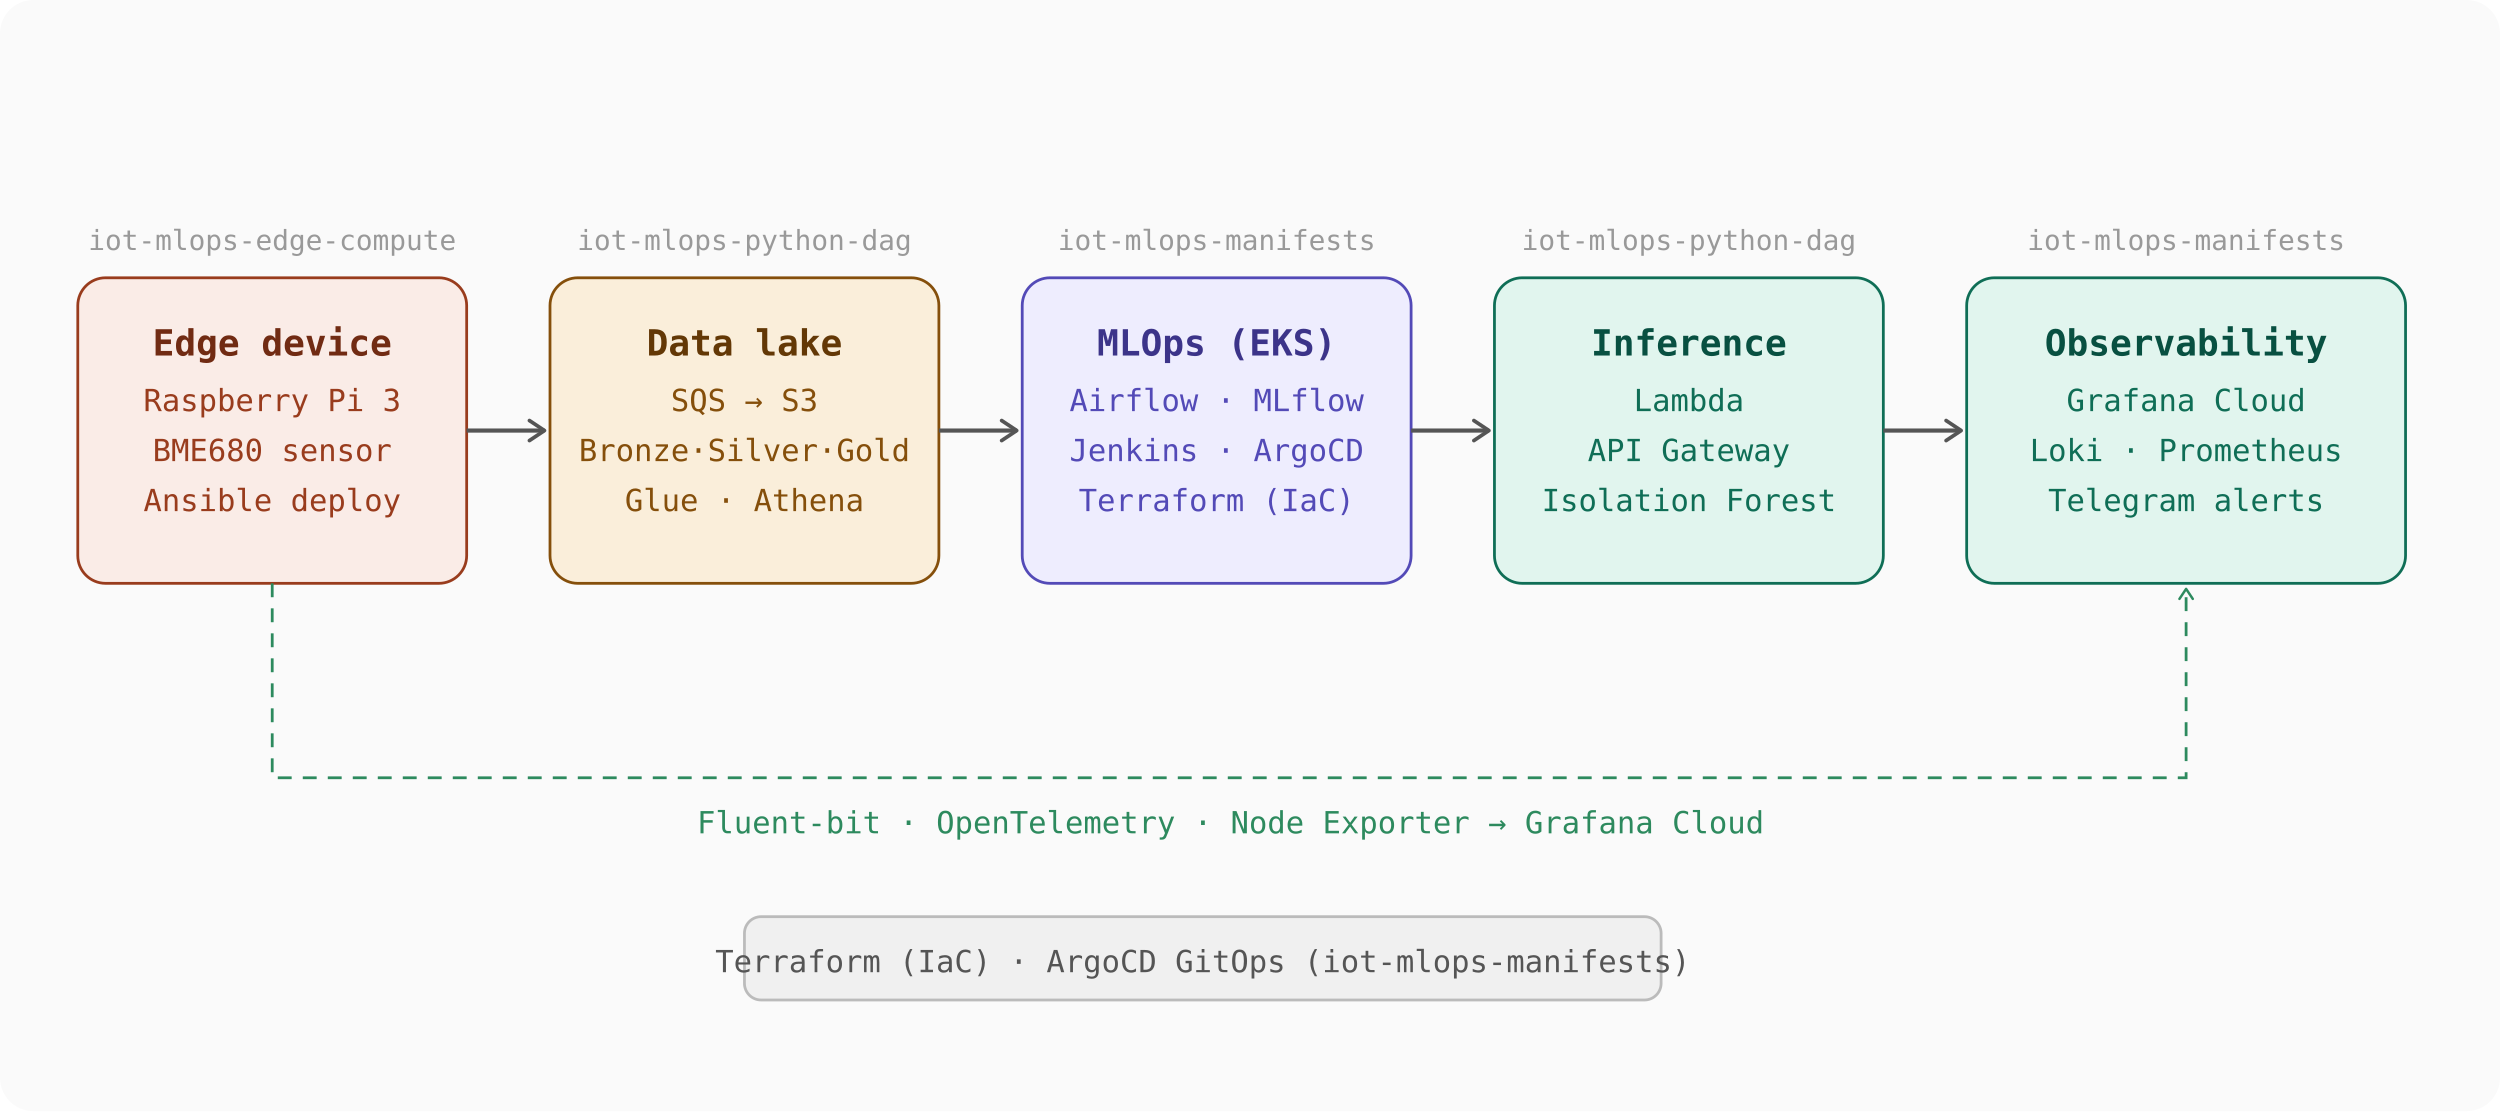
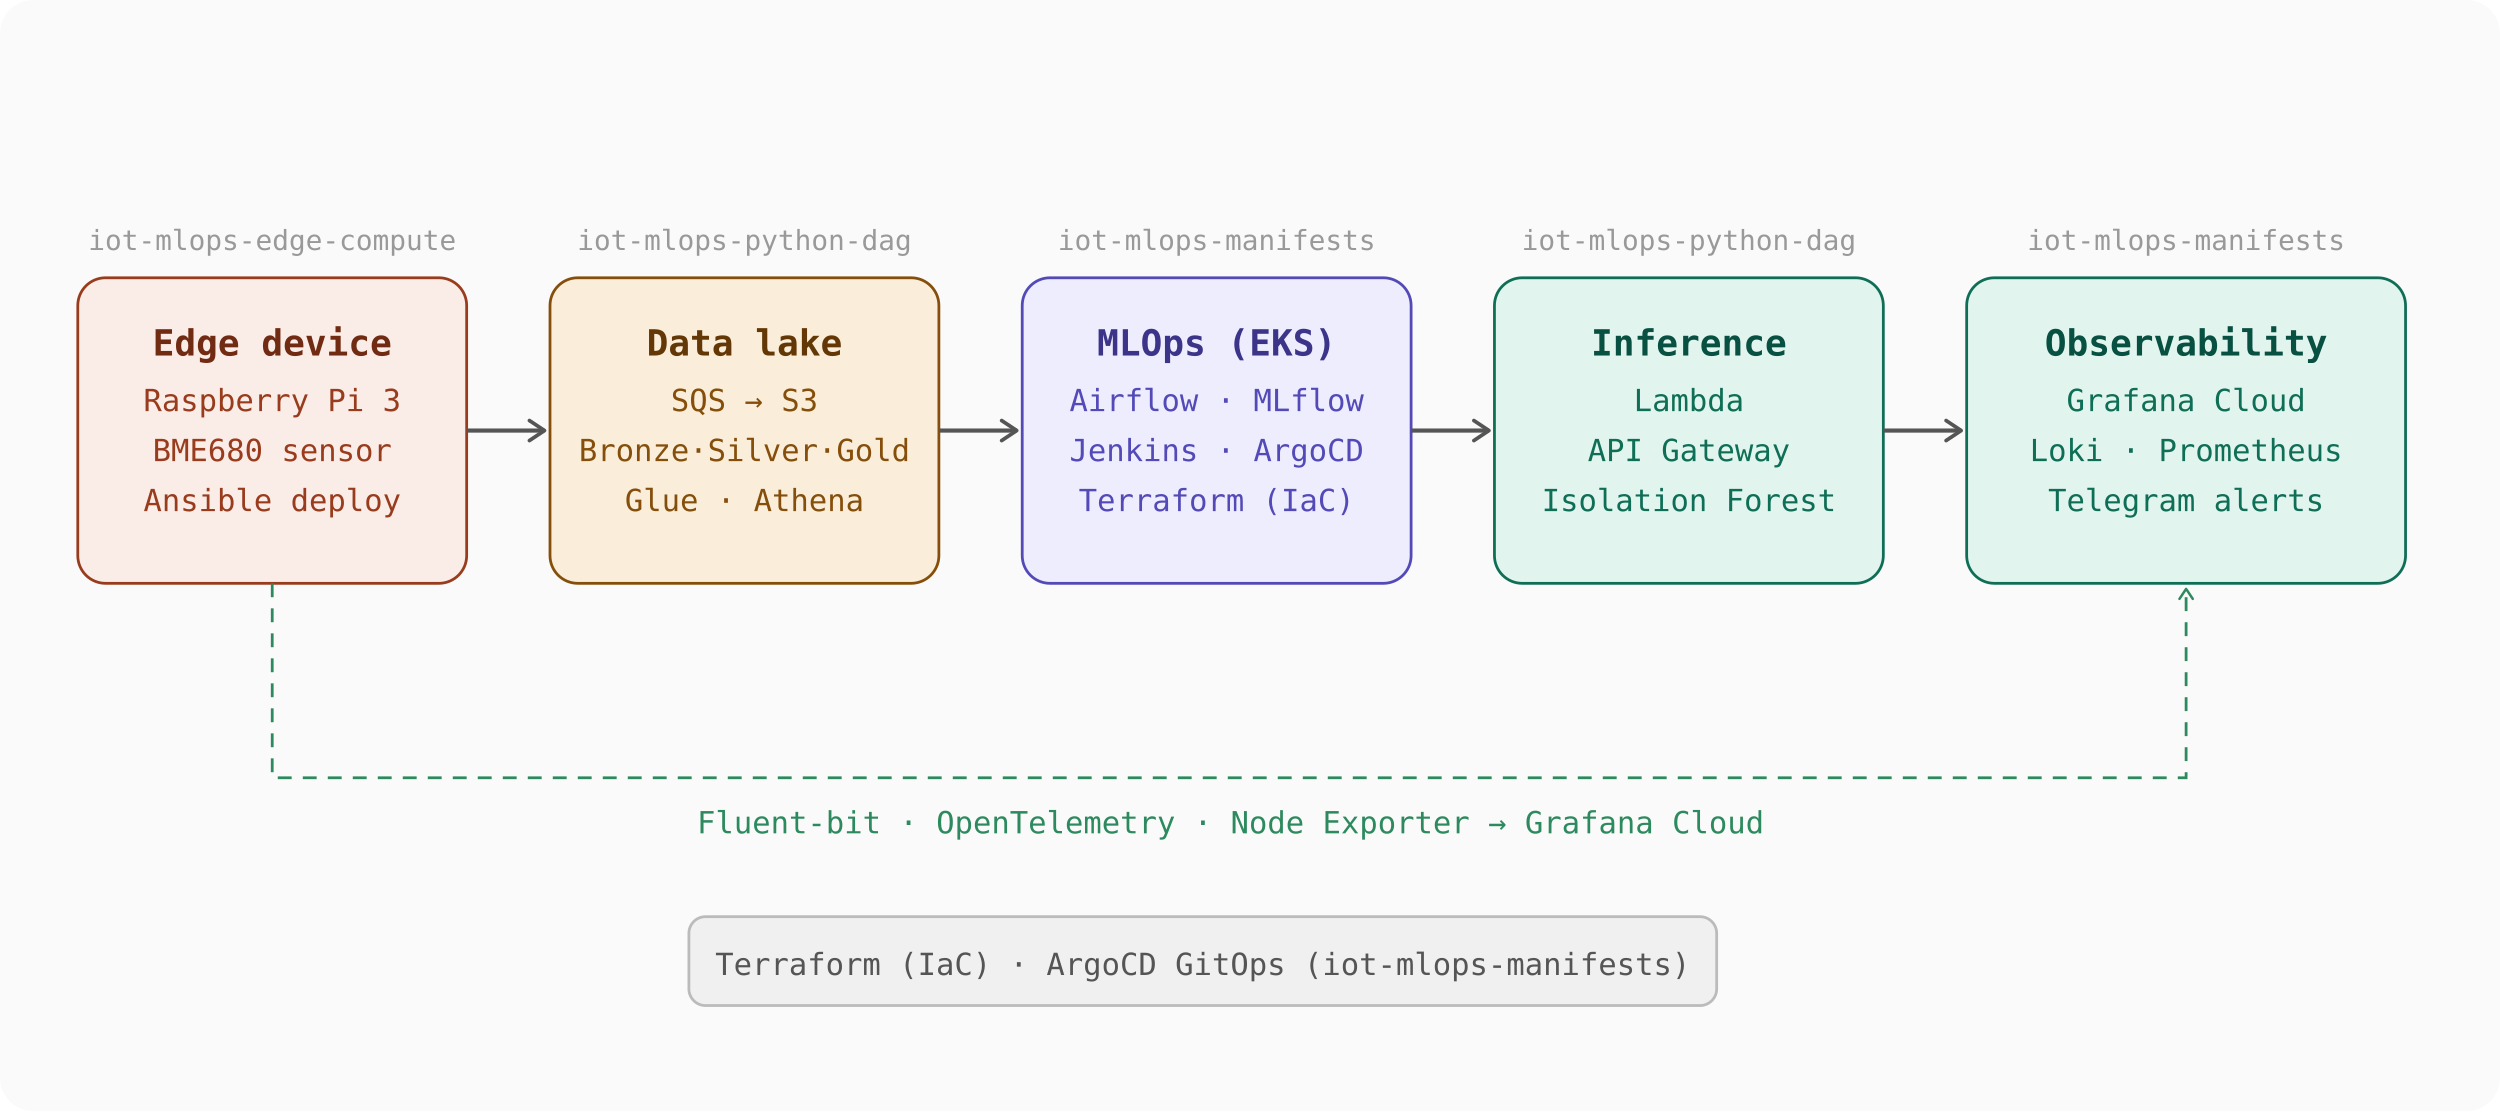
<svg xmlns="http://www.w3.org/2000/svg" width="900" height="400" viewBox="0 0 900 400" font-family="ui-monospace,SFMono-Regular,Menlo,monospace">
  <defs>
    <marker id="arr" viewBox="0 0 10 10" refX="8" refY="5" markerWidth="6" markerHeight="6" orient="auto-start-reverse">
      <path d="M2 1L8 5L2 9" fill="none" stroke="#555" stroke-width="1.5" stroke-linecap="round" stroke-linejoin="round" />
    </marker>
    <marker id="arr-green" viewBox="0 0 10 10" refX="8" refY="5" markerWidth="6" markerHeight="6" orient="auto-start-reverse">
      <path d="M2 1L8 5L2 9" fill="none" stroke="#2d8a5e" stroke-width="1.5" stroke-linecap="round" stroke-linejoin="round" />
    </marker>
  </defs>
  <rect width="900" height="400" fill="#fafafa" rx="12" />
  <rect x="28" y="100" width="140" height="110" rx="10" fill="#FAECE7" stroke="#993C1D" stroke-width="1" />
  <text x="98" y="128" text-anchor="middle" font-size="13" font-weight="600" fill="#712B13">Edge device</text>
  <text x="98" y="148" text-anchor="middle" font-size="11" fill="#993C1D">Raspberry Pi 3</text>
  <text x="98" y="166" text-anchor="middle" font-size="11" fill="#993C1D">BME680 sensor</text>
  <text x="98" y="184" text-anchor="middle" font-size="11" fill="#993C1D">Ansible deploy</text>
  <line x1="168" y1="155" x2="196" y2="155" stroke="#555" stroke-width="1.5" marker-end="url(#arr)" />
  <rect x="198" y="100" width="140" height="110" rx="10" fill="#FAEEDA" stroke="#854F0B" stroke-width="1" />
  <text x="268" y="128" text-anchor="middle" font-size="13" font-weight="600" fill="#633806">Data lake</text>
  <text x="268" y="148" text-anchor="middle" font-size="11" fill="#854F0B">SQS → S3</text>
  <text x="268" y="166" text-anchor="middle" font-size="11" fill="#854F0B">Bronze·Silver·Gold</text>
  <text x="268" y="184" text-anchor="middle" font-size="11" fill="#854F0B">Glue · Athena</text>
  <line x1="338" y1="155" x2="366" y2="155" stroke="#555" stroke-width="1.5" marker-end="url(#arr)" />
  <rect x="368" y="100" width="140" height="110" rx="10" fill="#EEEDFE" stroke="#534AB7" stroke-width="1" />
  <text x="438" y="128" text-anchor="middle" font-size="13" font-weight="600" fill="#3C3489">MLOps (EKS)</text>
  <text x="438" y="148" text-anchor="middle" font-size="11" fill="#534AB7">Airflow · MLflow</text>
  <text x="438" y="166" text-anchor="middle" font-size="11" fill="#534AB7">Jenkins · ArgoCD</text>
  <text x="438" y="184" text-anchor="middle" font-size="11" fill="#534AB7">Terraform (IaC)</text>
  <line x1="508" y1="155" x2="536" y2="155" stroke="#555" stroke-width="1.5" marker-end="url(#arr)" />
  <rect x="538" y="100" width="140" height="110" rx="10" fill="#E1F5EE" stroke="#0F6E56" stroke-width="1" />
  <text x="608" y="128" text-anchor="middle" font-size="13" font-weight="600" fill="#085041">Inference</text>
  <text x="608" y="148" text-anchor="middle" font-size="11" fill="#0F6E56">Lambda</text>
  <text x="608" y="166" text-anchor="middle" font-size="11" fill="#0F6E56">API Gateway</text>
  <text x="608" y="184" text-anchor="middle" font-size="11" fill="#0F6E56">Isolation Forest</text>
  <line x1="678" y1="155" x2="706" y2="155" stroke="#555" stroke-width="1.5" marker-end="url(#arr)" />
  <rect x="708" y="100" width="158" height="110" rx="10" fill="#E1F5EE" stroke="#0F6E56" stroke-width="1" />
  <text x="787" y="128" text-anchor="middle" font-size="13" font-weight="600" fill="#085041">Observability</text>
  <text x="787" y="148" text-anchor="middle" font-size="11" fill="#0F6E56">Grafana Cloud</text>
  <text x="787" y="166" text-anchor="middle" font-size="11" fill="#0F6E56">Loki · Prometheus</text>
  <text x="787" y="184" text-anchor="middle" font-size="11" fill="#0F6E56">Telegram alerts</text>
  <path d="M98 210 L98 280 L787 280 L787 212" fill="none" stroke="#2d8a5e" stroke-width="1" stroke-dasharray="5 4" marker-end="url(#arr-green)" />
  <text x="443" y="300" text-anchor="middle" font-size="11" fill="#2d8a5e">Fluent-bit · OpenTelemetry · Node Exporter → Grafana Cloud</text>
-   <rect x="268" y="330" width="330" height="30" rx="6" fill="#f0f0f0" stroke="#bbb" stroke-width="1" />
-   <text x="433" y="350" text-anchor="middle" font-size="11" fill="#555">Terraform (IaC) · ArgoCD GitOps (iot-mlops-manifests)</text>
+   <rect x="248" y="330" width="370" height="32" rx="6" fill="#f0f0f0" stroke="#bbb" stroke-width="1" />
+   <text x="433" y="351" text-anchor="middle" font-size="11" fill="#555">Terraform (IaC) · ArgoCD GitOps (iot-mlops-manifests)</text>
  <text x="98" y="90" text-anchor="middle" font-size="10" fill="#999">iot-mlops-edge-compute</text>
  <text x="268" y="90" text-anchor="middle" font-size="10" fill="#999">iot-mlops-python-dag</text>
  <text x="438" y="90" text-anchor="middle" font-size="10" fill="#999">iot-mlops-manifests</text>
  <text x="608" y="90" text-anchor="middle" font-size="10" fill="#999">iot-mlops-python-dag</text>
  <text x="787" y="90" text-anchor="middle" font-size="10" fill="#999">iot-mlops-manifests</text>
</svg>
